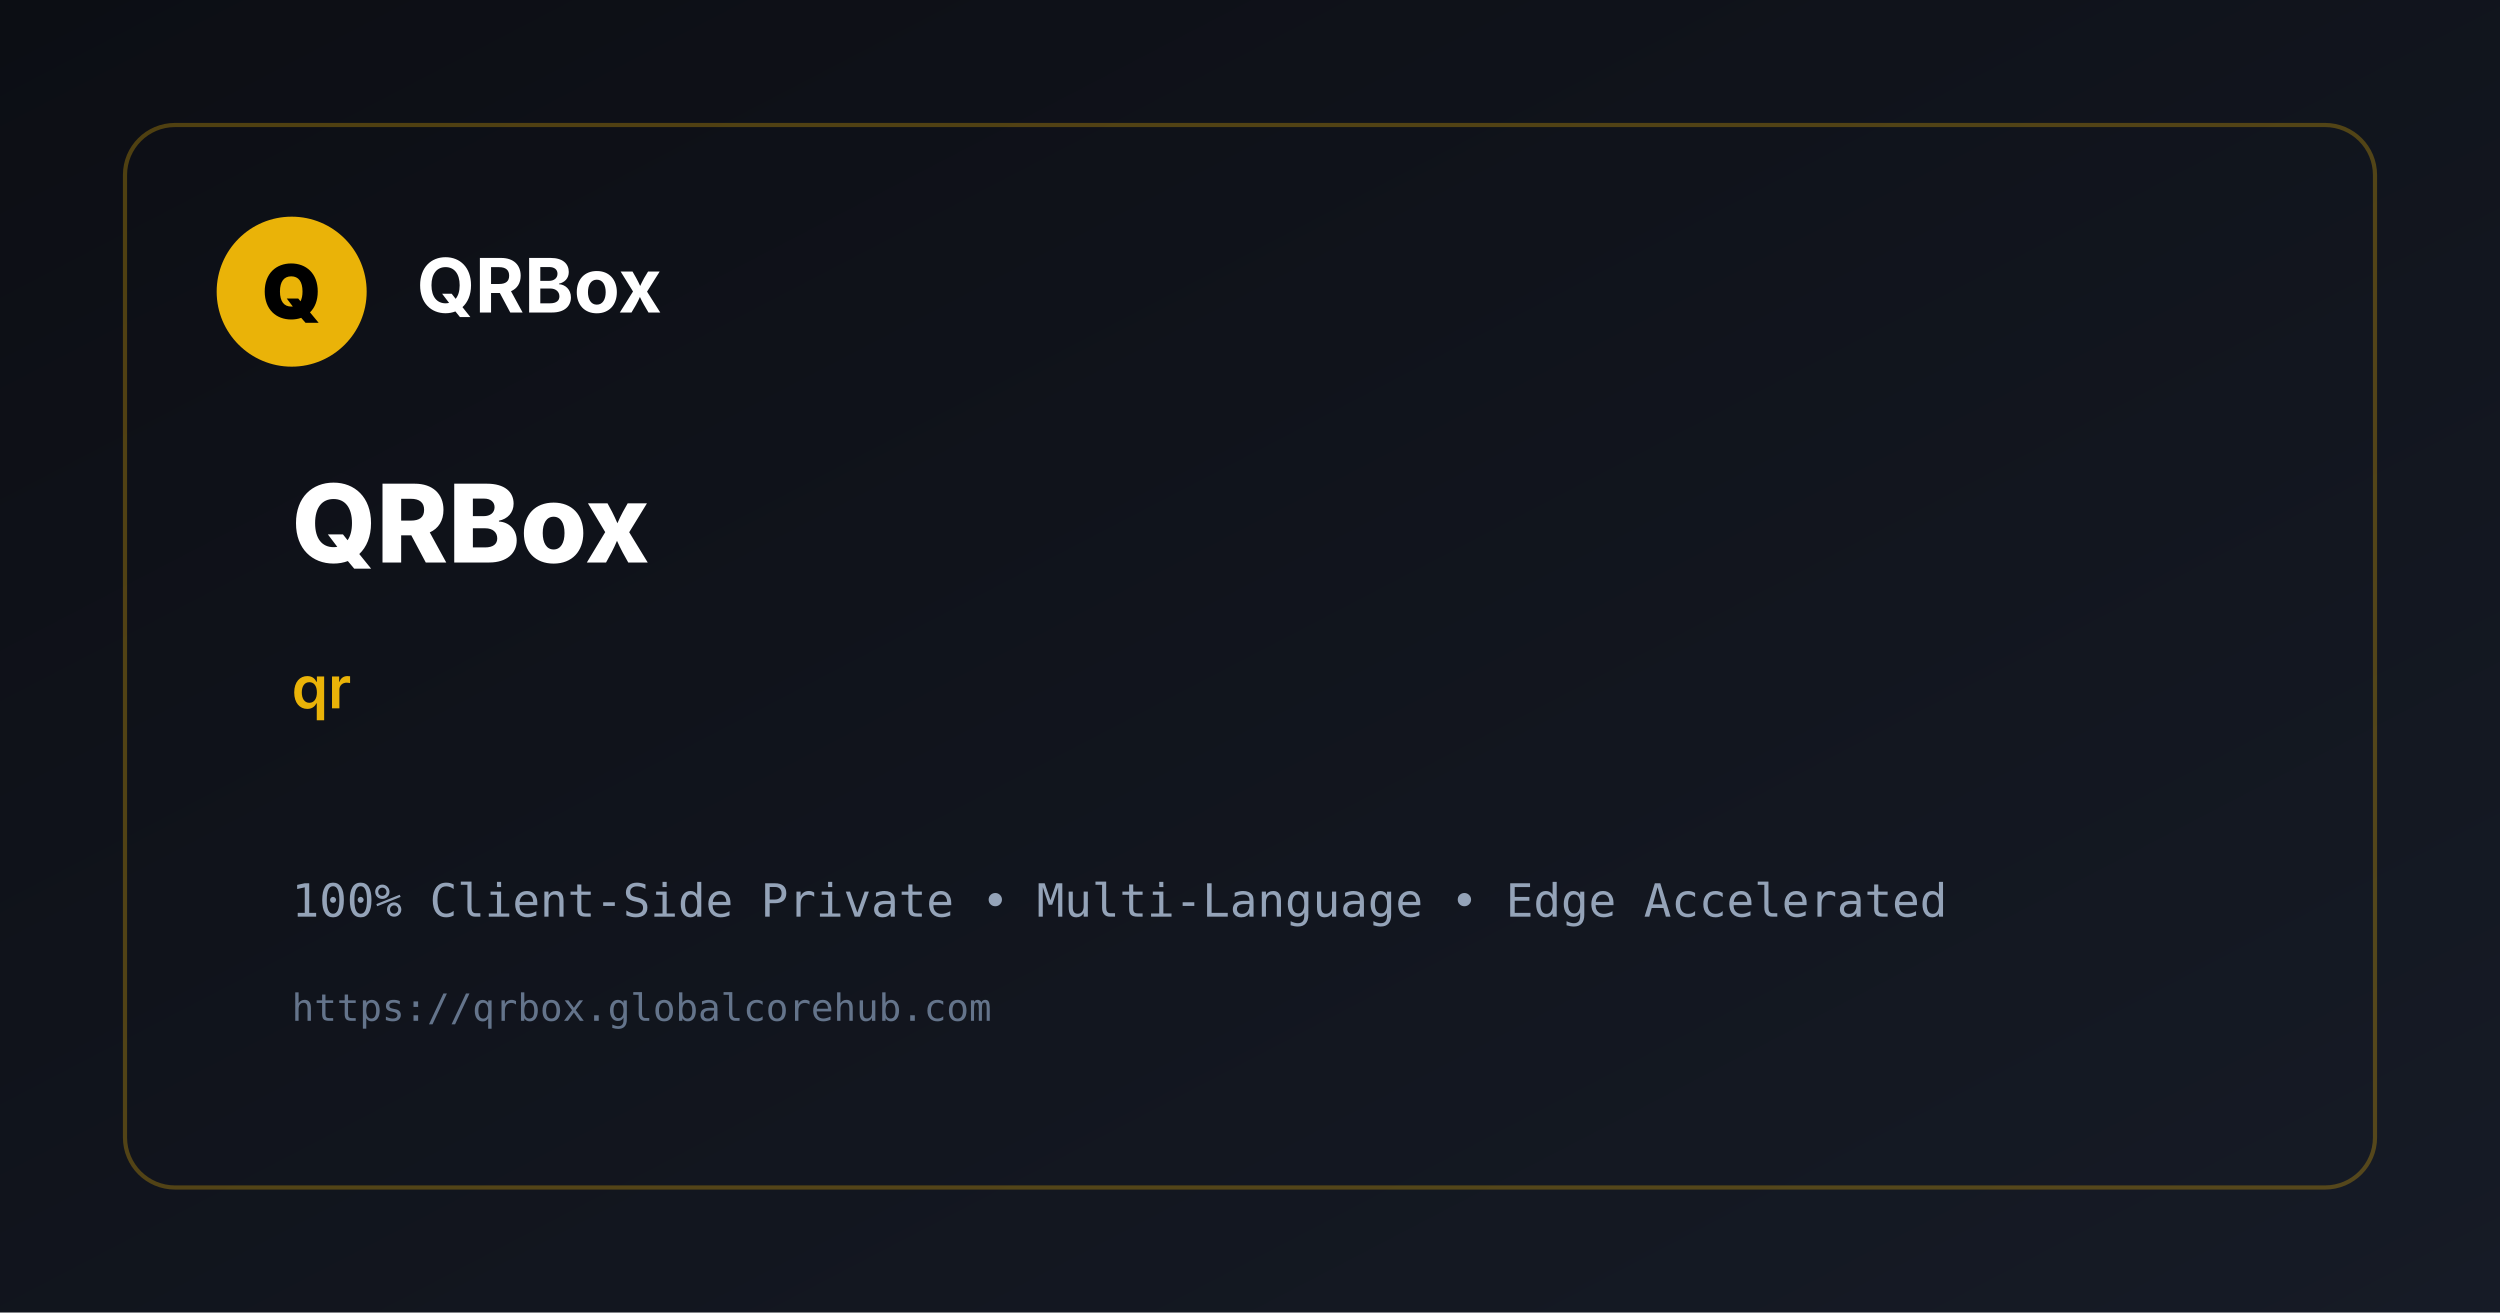
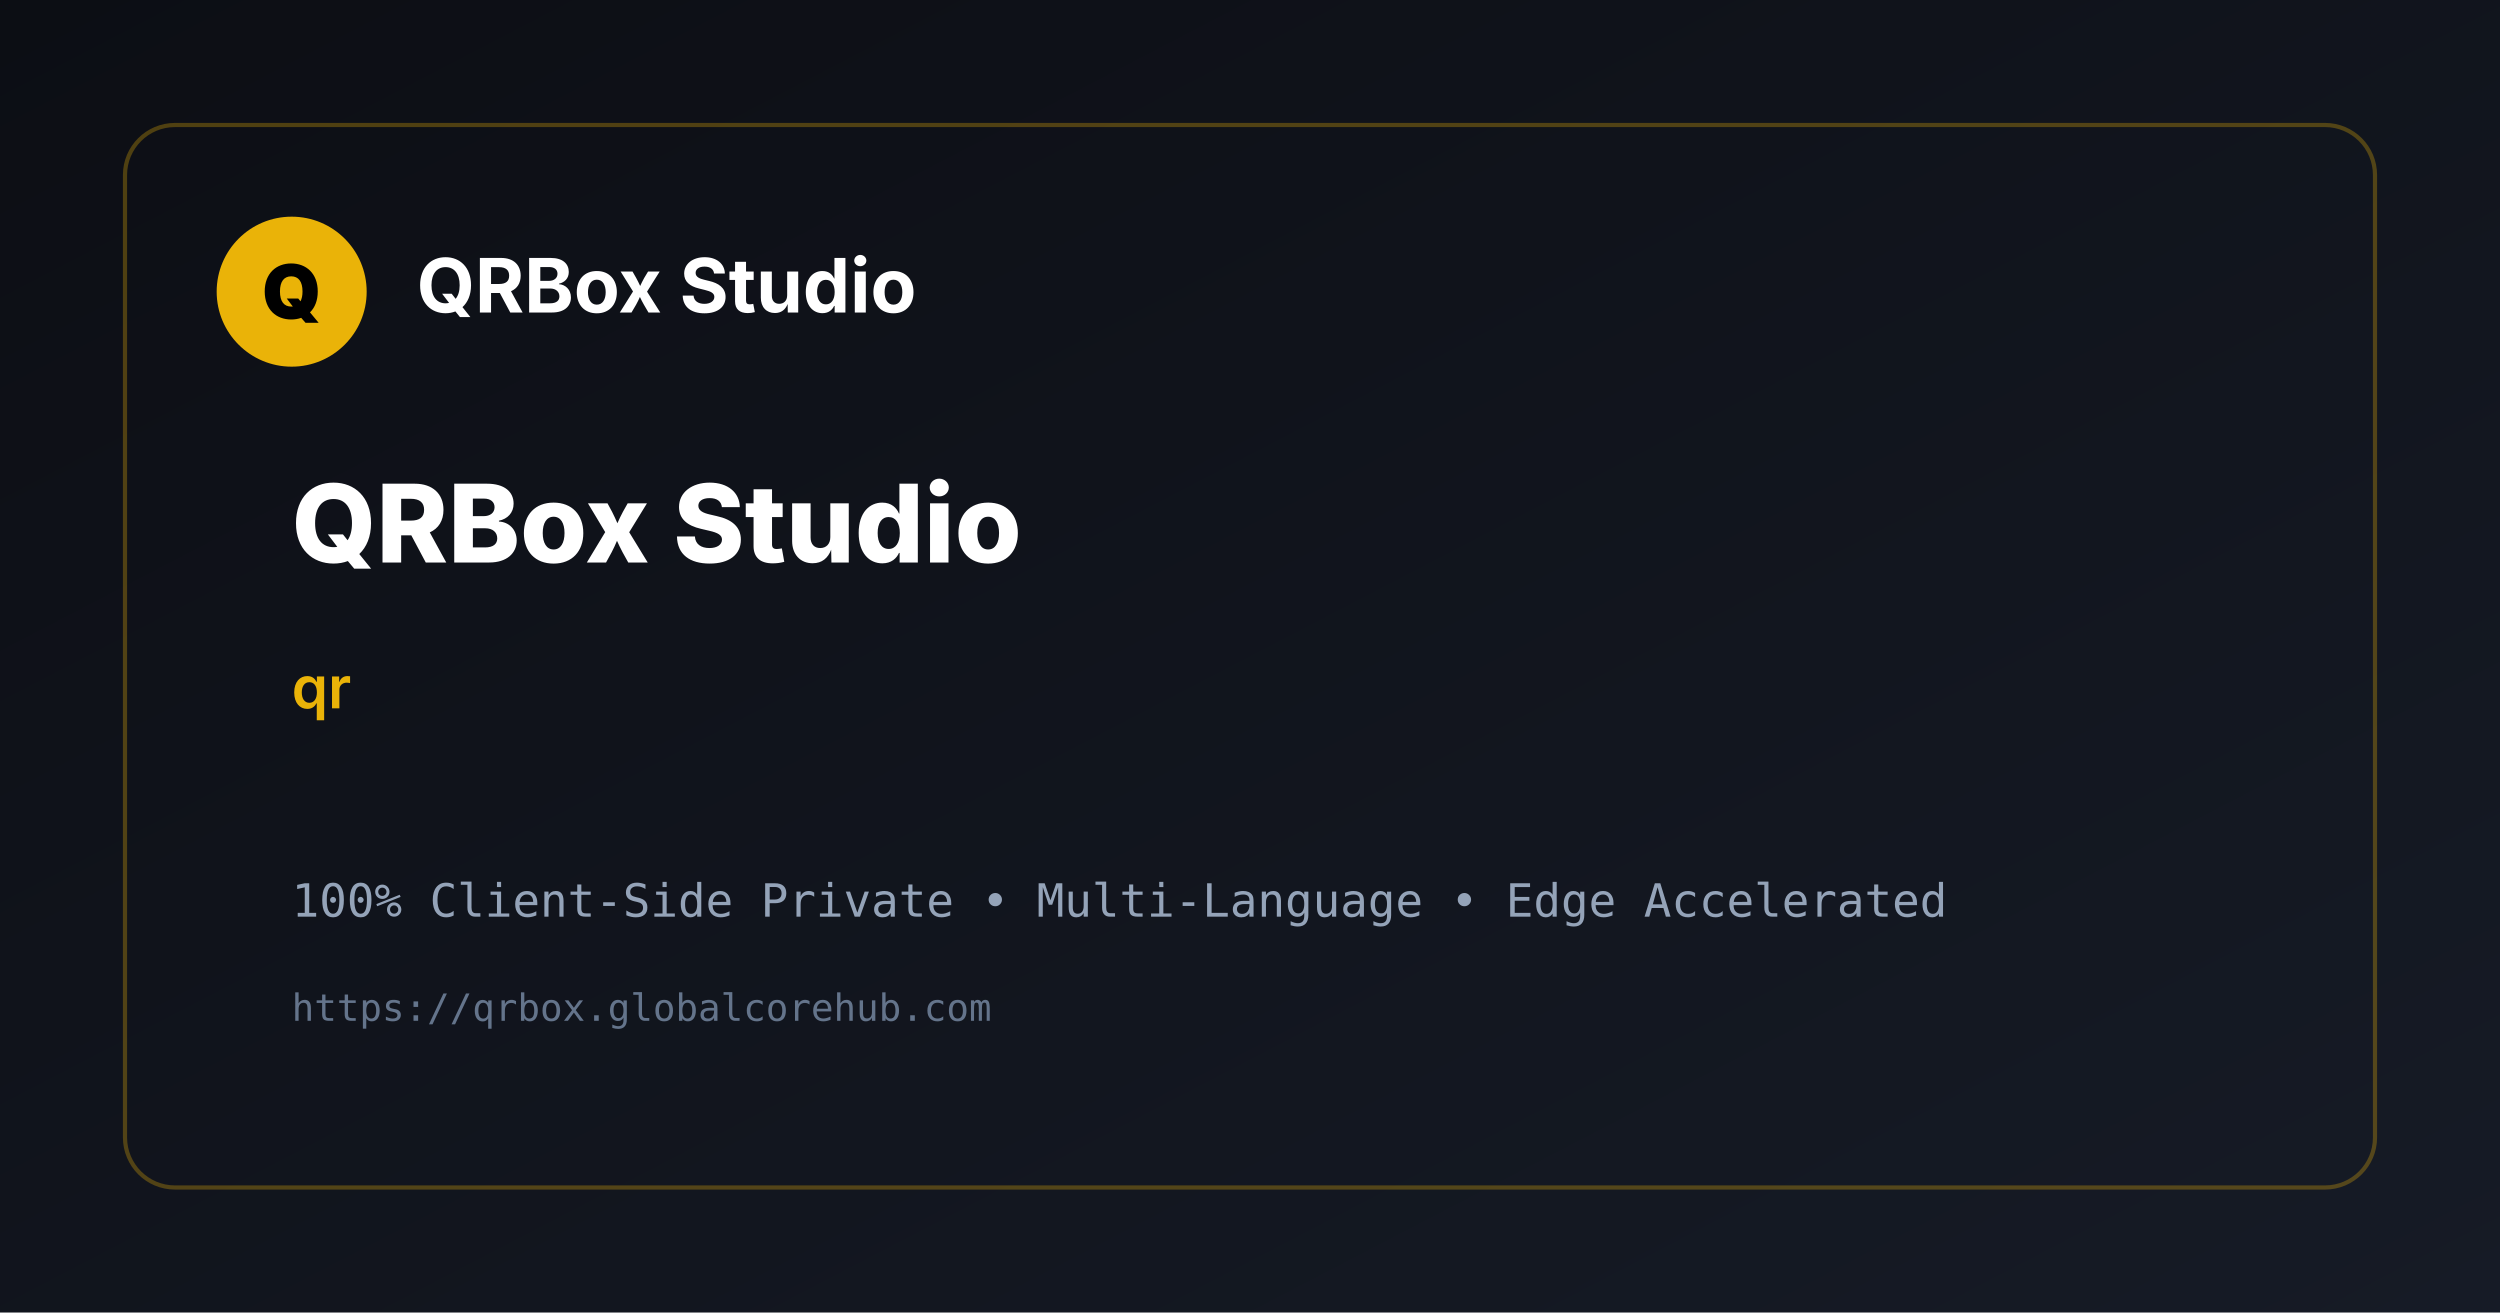
<svg xmlns="http://www.w3.org/2000/svg" width="1200" height="630" viewBox="0 0 1200 630">
  <defs>
    <linearGradient id="bg" x1="0%" y1="0%" x2="100%" y2="100%">
      <stop offset="0%" stop-color="#0c0e14" />
      <stop offset="100%" stop-color="#161b26" />
    </linearGradient>
  </defs>
  <rect width="100%" height="100%" fill="url(#bg)" />
  <rect x="60" y="60" width="1080" height="510" rx="24" fill="none" stroke="#eab308" stroke-opacity="0.3" stroke-width="2" />
  <circle cx="140" cy="140" r="36" fill="#eab308" />
  <text x="140" y="153" font-family="system-ui, -apple-system, sans-serif" font-size="36" font-weight="900" fill="#000000" text-anchor="middle">Q</text>
-   <text x="200" y="150" font-family="system-ui, -apple-system, sans-serif" font-size="36" font-weight="bold" fill="#ffffff">QRBox</text>
-   <text x="140" y="270" font-family="system-ui, -apple-system, sans-serif" font-size="52" font-weight="800" fill="#ffffff">QRBox</text>
+   <text x="200" y="150" font-family="system-ui, -apple-system, sans-serif" font-size="36" font-weight="bold" fill="#ffffff">QRBox Studio</text>
+   <text x="140" y="270" font-family="system-ui, -apple-system, sans-serif" font-size="52" font-weight="800" fill="#ffffff">QRBox Studio</text>
  <text x="140" y="340" font-family="system-ui, -apple-system, sans-serif" font-size="28" font-weight="600" fill="#eab308">qr</text>
  <text x="140" y="440" font-family="monospace" font-size="22" fill="#94a3b8">100% Client-Side Private • Multi-Language • Edge Accelerated</text>
  <text x="140" y="490" font-family="monospace" font-size="18" fill="#64748b">https://qrbox.globalcorehub.com</text>
</svg>
